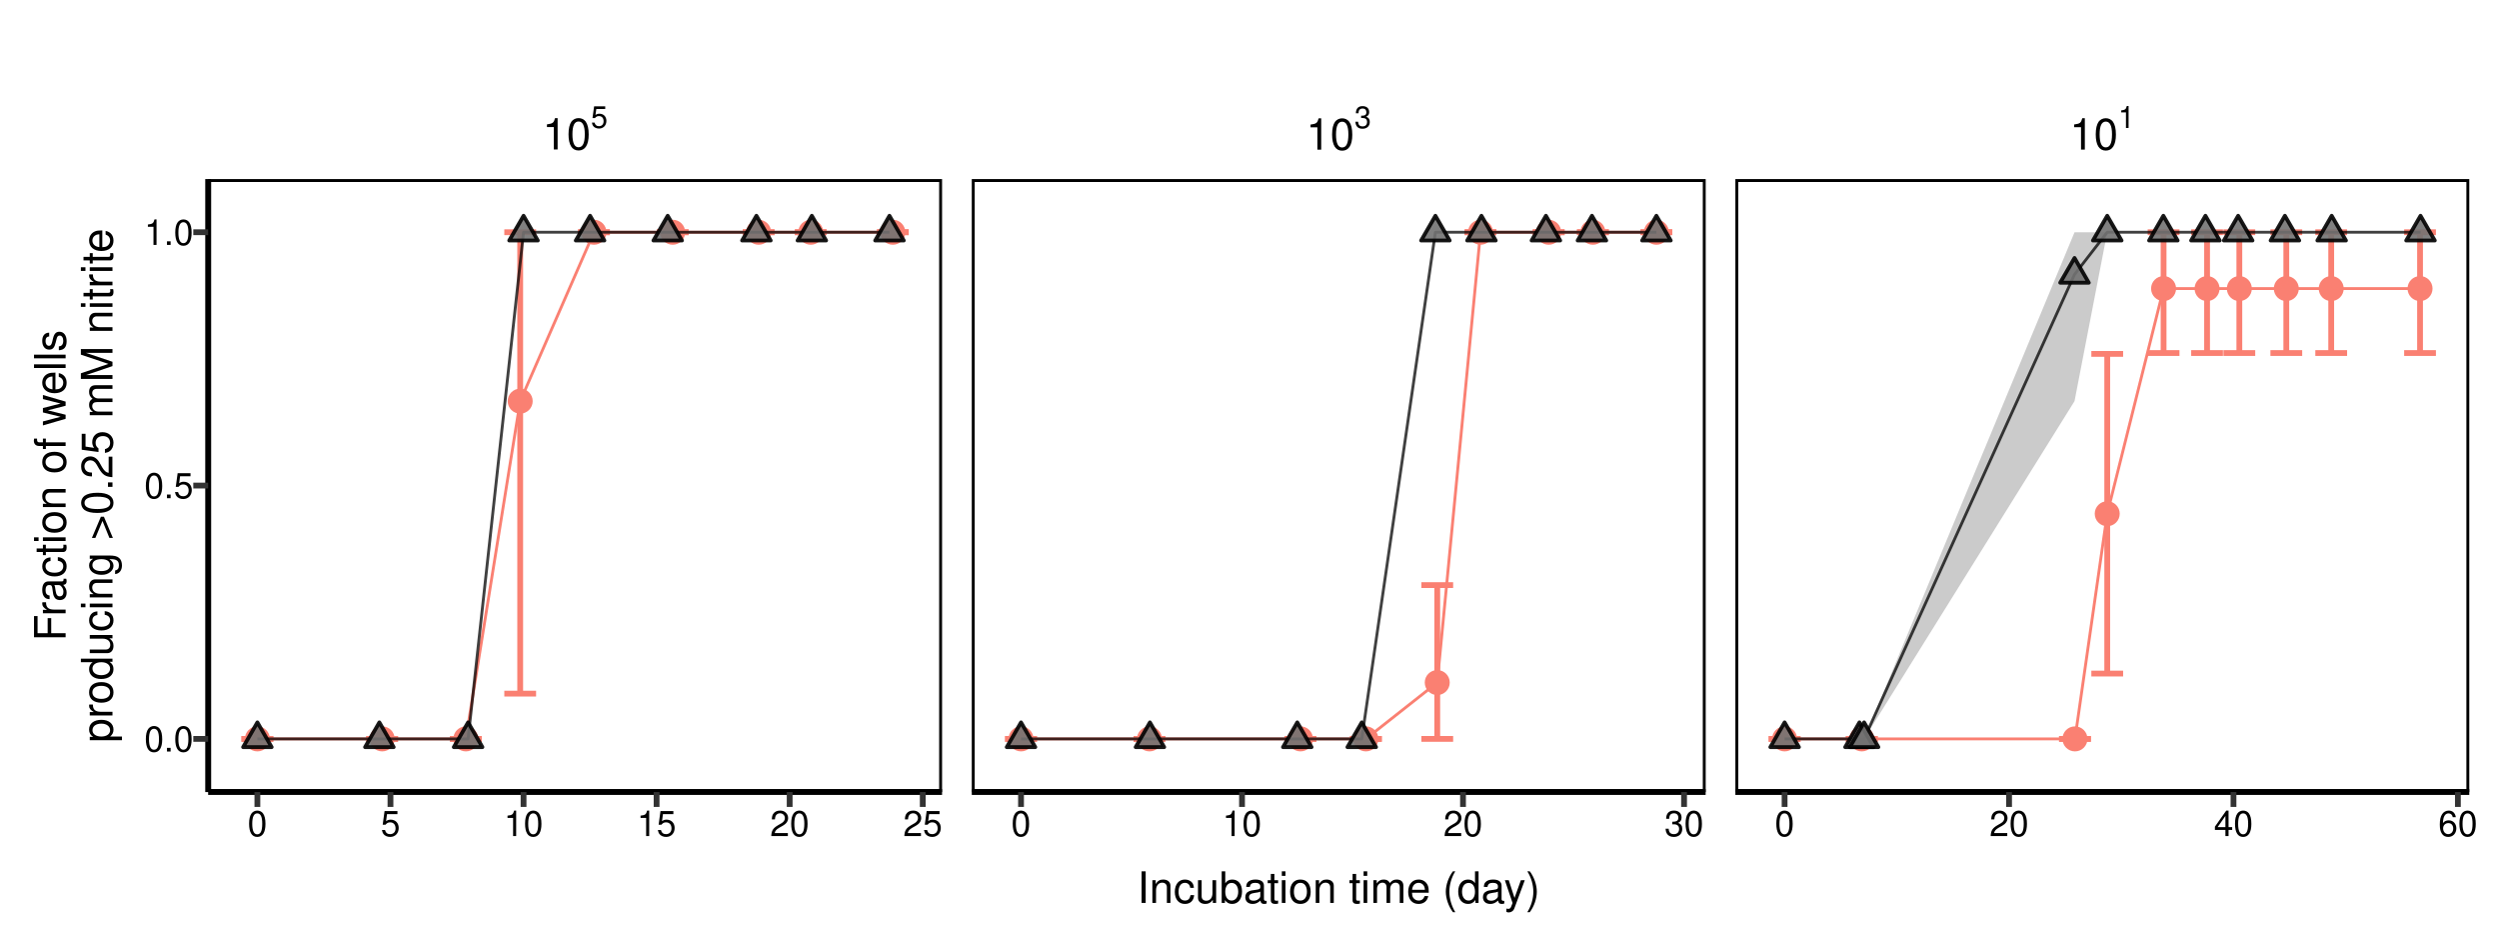
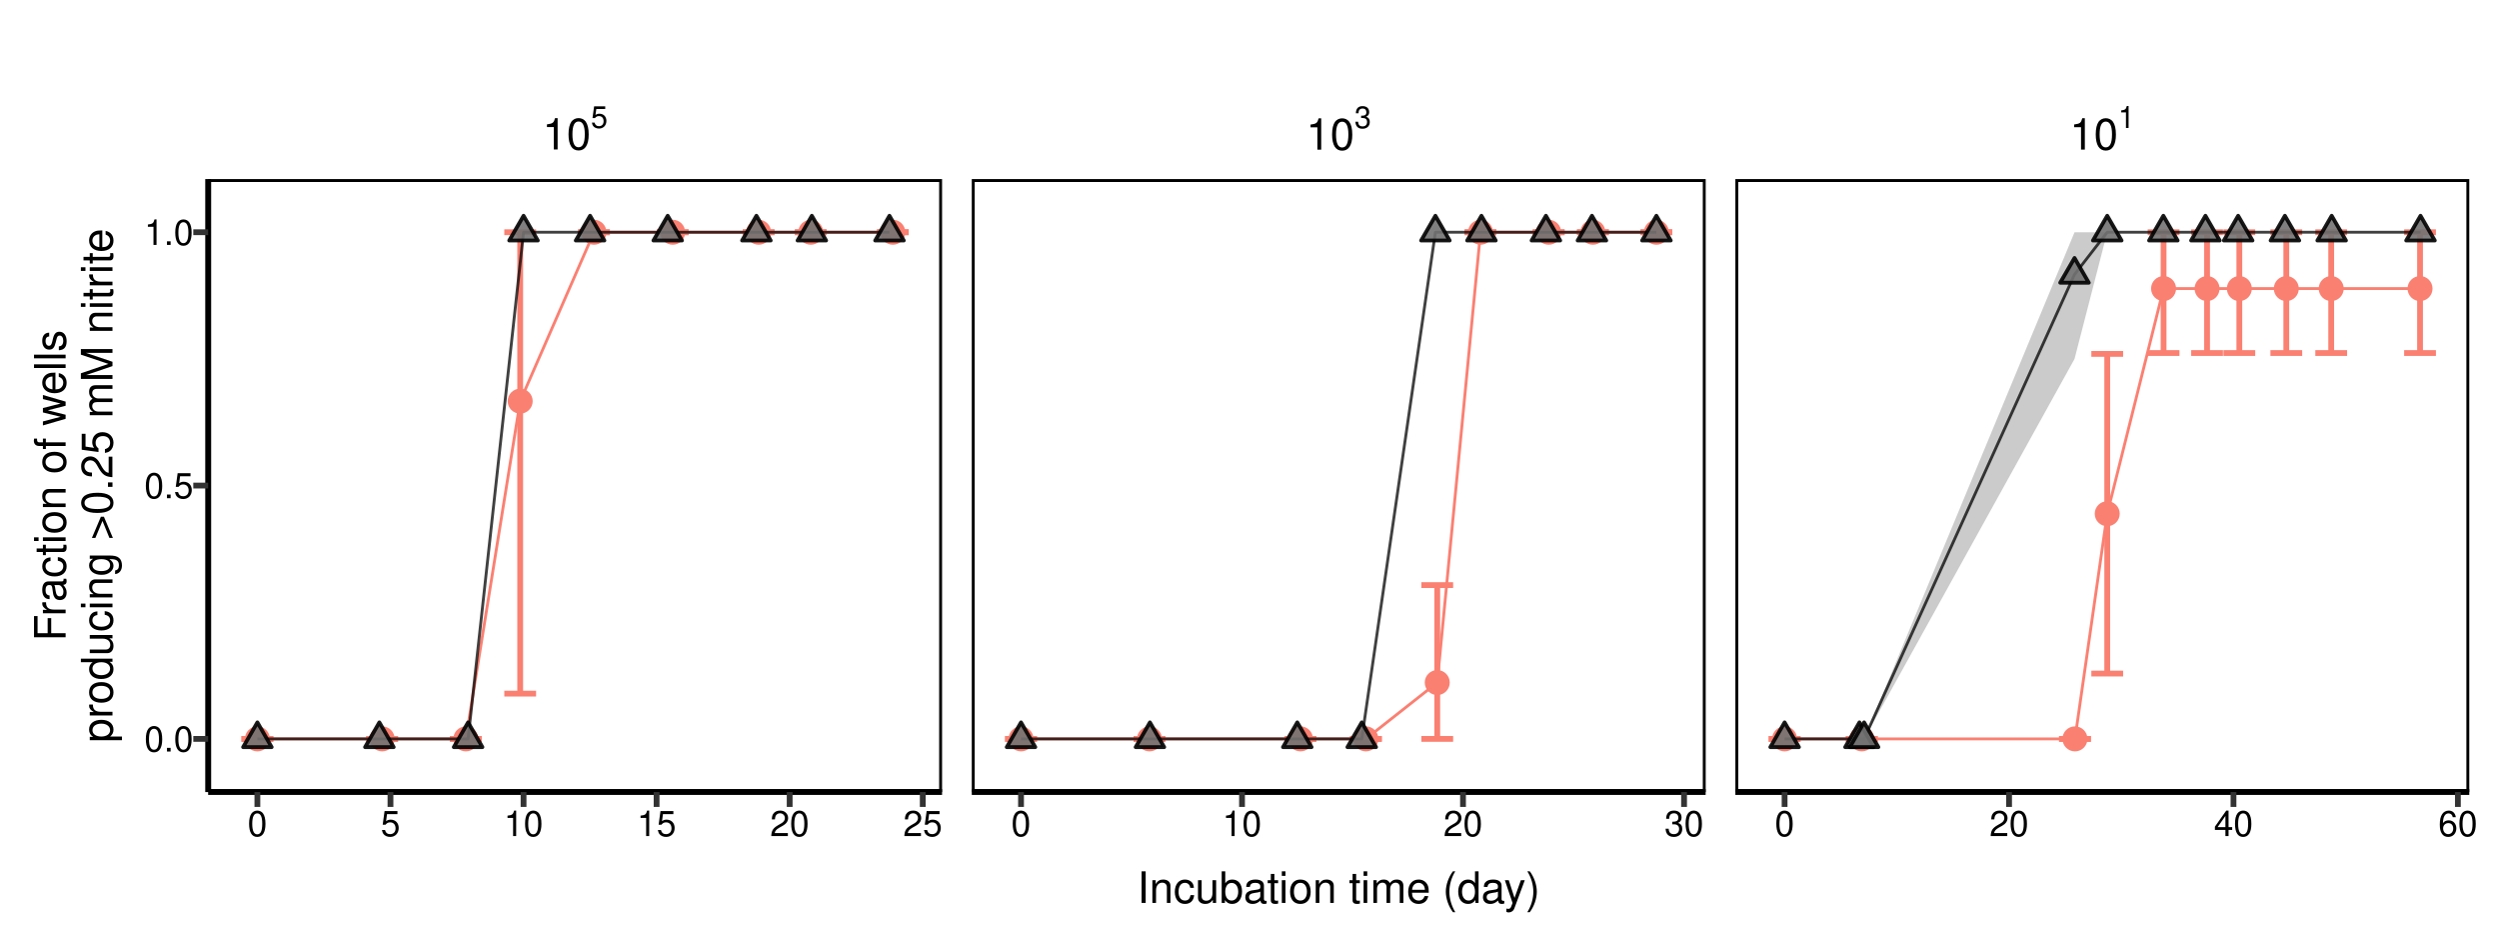
<svg xmlns="http://www.w3.org/2000/svg" width="460.80pt" height="172.80pt" viewBox="0 0 460.80 172.80">
  <g class="svglite">
    <defs>
      <style type="text/css">
    .svglite line, .svglite polyline, .svglite polygon, .svglite path, .svglite rect, .svglite circle {
      fill: none;
      stroke: #000000;
      stroke-linecap: round;
      stroke-linejoin: round;
      stroke-miterlimit: 10.00;
    }
    .svglite text {
      white-space: pre;
    }
    .svglite g.glyphgroup path {
      fill: inherit;
      stroke: none;
    }
  </style>
    </defs>
    <rect width="100%" height="100%" style="stroke: none; fill: none;" />
    <defs>
      <clipPath id="cpMC4wMHw0NjAuODB8MC4wMHwxNzIuODA=">
        <rect x="0.00" y="0.00" width="460.80" height="172.80" />
      </clipPath>
    </defs>
    <g clip-path="url(#cpMC4wMHw0NjAuODB8MC4wMHwxNzIuODA=)">
      <rect x="0" y="0.00" width="460.80" height="172.80" style="stroke-width: 1.07; stroke: none;" />
    </g>
    <defs>
      <clipPath id="cpMzguMzh8MTczLjcxfDMzLjAxfDE0NS45OQ==">
        <rect x="38.38" y="33.01" width="135.33" height="112.98" />
      </clipPath>
    </defs>
    <g clip-path="url(#cpMzguMzh8MTczLjcxfDMzLjAxfDE0NS45OQ==)">
      <rect x="38.38" y="33.01" width="135.33" height="112.98" style="stroke-width: 1.07;" />
      <polyline points="38.38,112.84 173.71,112.84 " style="stroke-width: 1.07; stroke: none; stroke-linecap: butt;" />
      <polyline points="38.38,66.16 173.71,66.16 " style="stroke-width: 1.07; stroke: none; stroke-linecap: butt;" />
      <polyline points="59.73,145.99 59.73,33.01 " style="stroke-width: 1.07; stroke: none; stroke-linecap: butt;" />
      <polyline points="84.27,145.99 84.27,33.01 " style="stroke-width: 1.07; stroke: none; stroke-linecap: butt;" />
      <polyline points="108.81,145.99 108.81,33.01 " style="stroke-width: 1.07; stroke: none; stroke-linecap: butt;" />
      <polyline points="133.34,145.99 133.34,33.01 " style="stroke-width: 1.07; stroke: none; stroke-linecap: butt;" />
      <polyline points="157.88,145.99 157.88,33.01 " style="stroke-width: 1.07; stroke: none; stroke-linecap: butt;" />
      <polyline points="38.38,136.19 173.71,136.19 " style="stroke-width: 1.07; stroke: none; stroke-linecap: butt;" />
      <polyline points="38.38,89.50 173.71,89.50 " style="stroke-width: 1.07; stroke: none; stroke-linecap: butt;" />
      <polyline points="38.38,42.81 173.71,42.81 " style="stroke-width: 1.07; stroke: none; stroke-linecap: butt;" />
      <polyline points="47.46,145.99 47.46,33.01 " style="stroke-width: 1.07; stroke: none; stroke-linecap: butt;" />
      <polyline points="72.00,145.99 72.00,33.01 " style="stroke-width: 1.07; stroke: none; stroke-linecap: butt;" />
      <polyline points="96.54,145.99 96.54,33.01 " style="stroke-width: 1.07; stroke: none; stroke-linecap: butt;" />
      <polyline points="121.07,145.99 121.07,33.01 " style="stroke-width: 1.07; stroke: none; stroke-linecap: butt;" />
      <polyline points="145.61,145.99 145.61,33.01 " style="stroke-width: 1.07; stroke: none; stroke-linecap: butt;" />
      <polyline points="170.15,145.99 170.15,33.01 " style="stroke-width: 1.07; stroke: none; stroke-linecap: butt;" />
      <polyline points="47.46,136.19 70.47,136.19 85.90,136.19 95.92,73.94 109.52,42.81 124.04,42.81 139.89,42.81 149.50,42.81 164.63,42.81 " style="stroke-width: 0.53; stroke: #FA8072; stroke-linecap: butt;" />
      <circle cx="47.46" cy="136.19" r="1.95" style="stroke-width: 0.71; stroke: #FA8072; fill: #FA8072;" />
      <circle cx="70.47" cy="136.19" r="1.95" style="stroke-width: 0.71; stroke: #FA8072; fill: #FA8072;" />
      <circle cx="85.90" cy="136.19" r="1.95" style="stroke-width: 0.71; stroke: #FA8072; fill: #FA8072;" />
      <circle cx="95.92" cy="73.94" r="1.95" style="stroke-width: 0.71; stroke: #FA8072; fill: #FA8072;" />
      <circle cx="109.52" cy="42.81" r="1.95" style="stroke-width: 0.71; stroke: #FA8072; fill: #FA8072;" />
      <circle cx="124.04" cy="42.81" r="1.95" style="stroke-width: 0.71; stroke: #FA8072; fill: #FA8072;" />
      <circle cx="139.89" cy="42.81" r="1.95" style="stroke-width: 0.71; stroke: #FA8072; fill: #FA8072;" />
      <circle cx="149.50" cy="42.81" r="1.95" style="stroke-width: 0.71; stroke: #FA8072; fill: #FA8072;" />
      <circle cx="164.63" cy="42.81" r="1.95" style="stroke-width: 0.71; stroke: #FA8072; fill: #FA8072;" />
      <polyline points="44.53,136.19 50.39,136.19 " style="stroke-width: 1.07; stroke: #FA8072; stroke-linecap: butt;" />
      <polyline points="47.46,136.19 47.46,136.19 " style="stroke-width: 1.07; stroke: #FA8072; stroke-linecap: butt;" />
      <polyline points="44.53,136.19 50.39,136.19 " style="stroke-width: 1.07; stroke: #FA8072; stroke-linecap: butt;" />
      <polyline points="67.54,136.19 73.39,136.19 " style="stroke-width: 1.07; stroke: #FA8072; stroke-linecap: butt;" />
      <polyline points="70.47,136.19 70.47,136.19 " style="stroke-width: 1.07; stroke: #FA8072; stroke-linecap: butt;" />
      <polyline points="67.54,136.19 73.39,136.19 " style="stroke-width: 1.07; stroke: #FA8072; stroke-linecap: butt;" />
      <polyline points="82.97,136.19 88.83,136.19 " style="stroke-width: 1.07; stroke: #FA8072; stroke-linecap: butt;" />
      <polyline points="85.90,136.19 85.90,136.19 " style="stroke-width: 1.07; stroke: #FA8072; stroke-linecap: butt;" />
      <polyline points="82.97,136.19 88.83,136.19 " style="stroke-width: 1.07; stroke: #FA8072; stroke-linecap: butt;" />
      <polyline points="92.99,42.81 98.85,42.81 " style="stroke-width: 1.07; stroke: #FA8072; stroke-linecap: butt;" />
      <polyline points="95.92,42.81 95.92,127.85 " style="stroke-width: 1.07; stroke: #FA8072; stroke-linecap: butt;" />
      <polyline points="92.99,127.85 98.85,127.85 " style="stroke-width: 1.07; stroke: #FA8072; stroke-linecap: butt;" />
      <polyline points="106.59,42.81 112.45,42.81 " style="stroke-width: 1.07; stroke: #FA8072; stroke-linecap: butt;" />
      <polyline points="109.52,42.81 109.52,42.81 " style="stroke-width: 1.07; stroke: #FA8072; stroke-linecap: butt;" />
      <polyline points="106.59,42.81 112.45,42.81 " style="stroke-width: 1.07; stroke: #FA8072; stroke-linecap: butt;" />
      <polyline points="121.11,42.81 126.97,42.81 " style="stroke-width: 1.07; stroke: #FA8072; stroke-linecap: butt;" />
      <polyline points="124.04,42.81 124.04,42.81 " style="stroke-width: 1.07; stroke: #FA8072; stroke-linecap: butt;" />
      <polyline points="121.11,42.81 126.97,42.81 " style="stroke-width: 1.07; stroke: #FA8072; stroke-linecap: butt;" />
      <polyline points="136.96,42.81 142.82,42.81 " style="stroke-width: 1.07; stroke: #FA8072; stroke-linecap: butt;" />
      <polyline points="139.89,42.81 139.89,42.81 " style="stroke-width: 1.07; stroke: #FA8072; stroke-linecap: butt;" />
      <polyline points="136.96,42.81 142.82,42.81 " style="stroke-width: 1.07; stroke: #FA8072; stroke-linecap: butt;" />
      <polyline points="146.57,42.81 152.43,42.81 " style="stroke-width: 1.07; stroke: #FA8072; stroke-linecap: butt;" />
      <polyline points="149.50,42.81 149.50,42.81 " style="stroke-width: 1.07; stroke: #FA8072; stroke-linecap: butt;" />
      <polyline points="146.57,42.81 152.43,42.81 " style="stroke-width: 1.07; stroke: #FA8072; stroke-linecap: butt;" />
      <polyline points="161.70,42.81 167.56,42.81 " style="stroke-width: 1.07; stroke: #FA8072; stroke-linecap: butt;" />
      <polyline points="164.63,42.81 164.63,42.81 " style="stroke-width: 1.07; stroke: #FA8072; stroke-linecap: butt;" />
      <polyline points="161.70,42.81 167.56,42.81 " style="stroke-width: 1.07; stroke: #FA8072; stroke-linecap: butt;" />
      <polygon points="47.46,136.19 69.95,136.19 86.31,136.19 96.54,42.81 108.81,42.81 123.12,42.81 139.48,42.81 149.70,42.81 164.01,42.81 164.01,42.81 149.70,42.81 139.48,42.81 123.12,42.81 108.81,42.81 96.54,42.81 86.31,136.19 69.95,136.19 47.46,136.19 " style="stroke-width: 0.00; stroke: none; stroke-linecap: butt; fill: #333333; fill-opacity: 0.25;" />
      <polyline points="47.46,136.19 69.95,136.19 86.31,136.19 96.54,42.81 108.81,42.81 123.12,42.81 139.48,42.81 149.70,42.81 164.01,42.81 " style="stroke-width: 1.07; stroke: none; stroke-linecap: butt;" />
      <polyline points="164.01,42.81 149.70,42.81 139.48,42.81 123.12,42.81 108.81,42.81 96.54,42.81 86.31,136.19 69.95,136.19 47.46,136.19 " style="stroke-width: 1.07; stroke: none; stroke-linecap: butt;" />
      <polyline points="47.46,136.19 69.95,136.19 86.31,136.19 96.54,42.81 108.81,42.81 123.12,42.81 139.48,42.81 149.70,42.81 164.01,42.81 " style="stroke-width: 0.53; stroke: #000000; stroke-opacity: 0.75; stroke-linecap: butt;" />
      <polygon points="47.46,133.15 50.09,137.71 44.83,137.71 " style="stroke-width: 0.71; stroke: #000000; stroke-opacity: 0.90; fill: #737373; fill-opacity: 0.90;" />
      <polygon points="69.95,133.15 72.59,137.71 67.32,137.71 " style="stroke-width: 0.71; stroke: #000000; stroke-opacity: 0.90; fill: #737373; fill-opacity: 0.90;" />
      <polygon points="86.31,133.15 88.95,137.71 83.68,137.71 " style="stroke-width: 0.71; stroke: #000000; stroke-opacity: 0.90; fill: #737373; fill-opacity: 0.90;" />
      <polygon points="96.54,39.77 99.17,44.33 93.90,44.33 " style="stroke-width: 0.71; stroke: #000000; stroke-opacity: 0.90; fill: #737373; fill-opacity: 0.90;" />
      <polygon points="108.81,39.77 111.44,44.33 106.17,44.33 " style="stroke-width: 0.71; stroke: #000000; stroke-opacity: 0.90; fill: #737373; fill-opacity: 0.90;" />
      <polygon points="123.12,39.77 125.75,44.33 120.49,44.33 " style="stroke-width: 0.71; stroke: #000000; stroke-opacity: 0.90; fill: #737373; fill-opacity: 0.90;" />
      <polygon points="139.48,39.77 142.11,44.33 136.84,44.33 " style="stroke-width: 0.71; stroke: #000000; stroke-opacity: 0.90; fill: #737373; fill-opacity: 0.90;" />
      <polygon points="149.70,39.77 152.33,44.33 147.07,44.33 " style="stroke-width: 0.71; stroke: #000000; stroke-opacity: 0.90; fill: #737373; fill-opacity: 0.90;" />
      <polygon points="164.01,39.77 166.65,44.33 161.38,44.33 " style="stroke-width: 0.71; stroke: #000000; stroke-opacity: 0.90; fill: #737373; fill-opacity: 0.90;" />
    </g>
    <g clip-path="url(#cpMC4wMHw0NjAuODB8MC4wMHwxNzIuODA=)">
</g>
    <defs>
      <clipPath id="cpMTc5LjE5fDMxNC41MXwzMy4wMXwxNDUuOTk=">
        <rect x="179.19" y="33.01" width="135.33" height="112.98" />
      </clipPath>
    </defs>
    <g clip-path="url(#cpMTc5LjE5fDMxNC41MXwzMy4wMXwxNDUuOTk=)">
      <rect x="179.19" y="33.01" width="135.33" height="112.98" style="stroke-width: 1.07;" />
      <polyline points="179.19,112.84 314.51,112.84 " style="stroke-width: 1.07; stroke: none; stroke-linecap: butt;" />
      <polyline points="179.19,66.16 314.51,66.16 " style="stroke-width: 1.07; stroke: none; stroke-linecap: butt;" />
      <polyline points="208.64,145.99 208.64,33.01 " style="stroke-width: 1.07; stroke: none; stroke-linecap: butt;" />
      <polyline points="249.40,145.99 249.40,33.01 " style="stroke-width: 1.07; stroke: none; stroke-linecap: butt;" />
      <polyline points="290.15,145.99 290.15,33.01 " style="stroke-width: 1.07; stroke: none; stroke-linecap: butt;" />
      <polyline points="179.19,136.19 314.51,136.19 " style="stroke-width: 1.07; stroke: none; stroke-linecap: butt;" />
      <polyline points="179.19,89.50 314.51,89.50 " style="stroke-width: 1.07; stroke: none; stroke-linecap: butt;" />
      <polyline points="179.19,42.81 314.51,42.81 " style="stroke-width: 1.07; stroke: none; stroke-linecap: butt;" />
      <polyline points="188.27,145.99 188.27,33.01 " style="stroke-width: 1.07; stroke: none; stroke-linecap: butt;" />
      <polyline points="229.02,145.99 229.02,33.01 " style="stroke-width: 1.07; stroke: none; stroke-linecap: butt;" />
      <polyline points="269.77,145.99 269.77,33.01 " style="stroke-width: 1.07; stroke: none; stroke-linecap: butt;" />
      <polyline points="310.53,145.99 310.53,33.01 " style="stroke-width: 1.07; stroke: none; stroke-linecap: butt;" />
      <polyline points="188.27,136.19 211.96,136.19 239.80,136.19 251.86,136.19 265.02,125.81 273.00,42.81 285.57,42.81 293.72,42.81 305.43,42.81 " style="stroke-width: 0.53; stroke: #FA8072; stroke-linecap: butt;" />
      <circle cx="188.27" cy="136.19" r="1.95" style="stroke-width: 0.71; stroke: #FA8072; fill: #FA8072;" />
      <circle cx="211.96" cy="136.19" r="1.95" style="stroke-width: 0.71; stroke: #FA8072; fill: #FA8072;" />
      <circle cx="239.80" cy="136.19" r="1.95" style="stroke-width: 0.71; stroke: #FA8072; fill: #FA8072;" />
      <circle cx="251.86" cy="136.19" r="1.95" style="stroke-width: 0.71; stroke: #FA8072; fill: #FA8072;" />
      <circle cx="265.02" cy="125.81" r="1.95" style="stroke-width: 0.71; stroke: #FA8072; fill: #FA8072;" />
      <circle cx="273.00" cy="42.81" r="1.95" style="stroke-width: 0.71; stroke: #FA8072; fill: #FA8072;" />
      <circle cx="285.57" cy="42.81" r="1.95" style="stroke-width: 0.71; stroke: #FA8072; fill: #FA8072;" />
      <circle cx="293.72" cy="42.81" r="1.95" style="stroke-width: 0.71; stroke: #FA8072; fill: #FA8072;" />
      <circle cx="305.43" cy="42.81" r="1.95" style="stroke-width: 0.71; stroke: #FA8072; fill: #FA8072;" />
      <polyline points="185.34,136.19 191.20,136.19 " style="stroke-width: 1.07; stroke: #FA8072; stroke-linecap: butt;" />
      <polyline points="188.27,136.19 188.27,136.19 " style="stroke-width: 1.07; stroke: #FA8072; stroke-linecap: butt;" />
      <polyline points="185.34,136.19 191.20,136.19 " style="stroke-width: 1.07; stroke: #FA8072; stroke-linecap: butt;" />
      <polyline points="209.03,136.19 214.88,136.19 " style="stroke-width: 1.07; stroke: #FA8072; stroke-linecap: butt;" />
      <polyline points="211.96,136.19 211.96,136.19 " style="stroke-width: 1.07; stroke: #FA8072; stroke-linecap: butt;" />
      <polyline points="209.03,136.19 214.88,136.19 " style="stroke-width: 1.07; stroke: #FA8072; stroke-linecap: butt;" />
      <polyline points="236.87,136.19 242.73,136.19 " style="stroke-width: 1.07; stroke: #FA8072; stroke-linecap: butt;" />
      <polyline points="239.80,136.19 239.80,136.19 " style="stroke-width: 1.07; stroke: #FA8072; stroke-linecap: butt;" />
      <polyline points="236.87,136.19 242.73,136.19 " style="stroke-width: 1.07; stroke: #FA8072; stroke-linecap: butt;" />
      <polyline points="248.93,136.19 254.79,136.19 " style="stroke-width: 1.07; stroke: #FA8072; stroke-linecap: butt;" />
      <polyline points="251.86,136.19 251.86,136.19 " style="stroke-width: 1.07; stroke: #FA8072; stroke-linecap: butt;" />
      <polyline points="248.93,136.19 254.79,136.19 " style="stroke-width: 1.07; stroke: #FA8072; stroke-linecap: butt;" />
      <polyline points="262.09,107.84 267.95,107.84 " style="stroke-width: 1.07; stroke: #FA8072; stroke-linecap: butt;" />
      <polyline points="265.02,107.84 265.02,136.19 " style="stroke-width: 1.07; stroke: #FA8072; stroke-linecap: butt;" />
      <polyline points="262.09,136.19 267.95,136.19 " style="stroke-width: 1.07; stroke: #FA8072; stroke-linecap: butt;" />
      <polyline points="270.07,42.81 275.93,42.81 " style="stroke-width: 1.07; stroke: #FA8072; stroke-linecap: butt;" />
      <polyline points="273.00,42.81 273.00,42.81 " style="stroke-width: 1.07; stroke: #FA8072; stroke-linecap: butt;" />
      <polyline points="270.07,42.81 275.93,42.81 " style="stroke-width: 1.07; stroke: #FA8072; stroke-linecap: butt;" />
      <polyline points="282.64,42.81 288.50,42.81 " style="stroke-width: 1.07; stroke: #FA8072; stroke-linecap: butt;" />
      <polyline points="285.57,42.81 285.57,42.81 " style="stroke-width: 1.07; stroke: #FA8072; stroke-linecap: butt;" />
      <polyline points="282.64,42.81 288.50,42.81 " style="stroke-width: 1.07; stroke: #FA8072; stroke-linecap: butt;" />
      <polyline points="290.79,42.81 296.65,42.81 " style="stroke-width: 1.07; stroke: #FA8072; stroke-linecap: butt;" />
      <polyline points="293.72,42.81 293.72,42.81 " style="stroke-width: 1.07; stroke: #FA8072; stroke-linecap: butt;" />
      <polyline points="290.79,42.81 296.65,42.81 " style="stroke-width: 1.07; stroke: #FA8072; stroke-linecap: butt;" />
      <polyline points="302.50,42.81 308.36,42.81 " style="stroke-width: 1.07; stroke: #FA8072; stroke-linecap: butt;" />
      <polyline points="305.43,42.81 305.43,42.81 " style="stroke-width: 1.07; stroke: #FA8072; stroke-linecap: butt;" />
      <polyline points="302.50,42.81 308.36,42.81 " style="stroke-width: 1.07; stroke: #FA8072; stroke-linecap: butt;" />
      <polygon points="188.27,136.19 212.04,136.19 239.21,136.19 251.10,136.19 264.68,42.81 273.17,42.81 285.06,42.81 293.55,42.81 305.43,42.81 305.43,42.81 293.55,42.81 285.06,42.81 273.17,42.81 264.68,42.81 251.10,136.19 239.21,136.19 212.04,136.19 188.27,136.19 " style="stroke-width: 0.00; stroke: none; stroke-linecap: butt; fill: #333333; fill-opacity: 0.25;" />
      <polyline points="188.27,136.19 212.04,136.19 239.21,136.19 251.10,136.19 264.68,42.81 273.17,42.81 285.06,42.81 293.55,42.81 305.43,42.81 " style="stroke-width: 1.07; stroke: none; stroke-linecap: butt;" />
      <polyline points="305.43,42.81 293.55,42.81 285.06,42.81 273.17,42.81 264.68,42.81 251.10,136.19 239.21,136.19 212.04,136.19 188.27,136.19 " style="stroke-width: 1.07; stroke: none; stroke-linecap: butt;" />
      <polyline points="188.27,136.19 212.04,136.19 239.21,136.19 251.10,136.19 264.68,42.81 273.17,42.81 285.06,42.81 293.55,42.81 305.43,42.81 " style="stroke-width: 0.53; stroke: #000000; stroke-opacity: 0.75; stroke-linecap: butt;" />
      <polygon points="188.27,133.15 190.90,137.71 185.64,137.71 " style="stroke-width: 0.71; stroke: #000000; stroke-opacity: 0.90; fill: #737373; fill-opacity: 0.90;" />
      <polygon points="212.04,133.15 214.67,137.71 209.41,137.71 " style="stroke-width: 0.71; stroke: #000000; stroke-opacity: 0.90; fill: #737373; fill-opacity: 0.90;" />
      <polygon points="239.21,133.15 241.84,137.71 236.58,137.71 " style="stroke-width: 0.71; stroke: #000000; stroke-opacity: 0.90; fill: #737373; fill-opacity: 0.90;" />
      <polygon points="251.10,133.15 253.73,137.71 248.46,137.71 " style="stroke-width: 0.71; stroke: #000000; stroke-opacity: 0.90; fill: #737373; fill-opacity: 0.90;" />
      <polygon points="264.68,39.77 267.31,44.33 262.05,44.33 " style="stroke-width: 0.71; stroke: #000000; stroke-opacity: 0.90; fill: #737373; fill-opacity: 0.90;" />
      <polygon points="273.17,39.77 275.80,44.33 270.54,44.33 " style="stroke-width: 0.71; stroke: #000000; stroke-opacity: 0.90; fill: #737373; fill-opacity: 0.90;" />
      <polygon points="285.06,39.77 287.69,44.33 282.42,44.33 " style="stroke-width: 0.71; stroke: #000000; stroke-opacity: 0.90; fill: #737373; fill-opacity: 0.90;" />
      <polygon points="293.55,39.77 296.18,44.33 290.91,44.33 " style="stroke-width: 0.71; stroke: #000000; stroke-opacity: 0.90; fill: #737373; fill-opacity: 0.90;" />
      <polygon points="305.43,39.77 308.07,44.33 302.80,44.33 " style="stroke-width: 0.71; stroke: #000000; stroke-opacity: 0.90; fill: #737373; fill-opacity: 0.90;" />
    </g>
    <g clip-path="url(#cpMC4wMHw0NjAuODB8MC4wMHwxNzIuODA=)">
</g>
    <defs>
      <clipPath id="cpMzE5Ljk5fDQ1NS4zMnwzMy4wMXwxNDUuOTk=">
        <rect x="319.99" y="33.01" width="135.33" height="112.98" />
      </clipPath>
    </defs>
    <g clip-path="url(#cpMzE5Ljk5fDQ1NS4zMnwzMy4wMXwxNDUuOTk=)">
      <rect x="319.99" y="33.01" width="135.33" height="112.98" style="stroke-width: 1.07;" />
      <polyline points="319.99,112.84 455.32,112.84 " style="stroke-width: 1.07; stroke: none; stroke-linecap: butt;" />
      <polyline points="319.99,66.16 455.32,66.16 " style="stroke-width: 1.07; stroke: none; stroke-linecap: butt;" />
      <polyline points="349.77,145.99 349.77,33.01 " style="stroke-width: 1.07; stroke: none; stroke-linecap: butt;" />
      <polyline points="391.15,145.99 391.15,33.01 " style="stroke-width: 1.07; stroke: none; stroke-linecap: butt;" />
      <polyline points="432.53,145.99 432.53,33.01 " style="stroke-width: 1.07; stroke: none; stroke-linecap: butt;" />
      <polyline points="319.99,136.19 455.32,136.19 " style="stroke-width: 1.07; stroke: none; stroke-linecap: butt;" />
      <polyline points="319.99,89.50 455.32,89.50 " style="stroke-width: 1.07; stroke: none; stroke-linecap: butt;" />
      <polyline points="319.99,42.81 455.32,42.81 " style="stroke-width: 1.07; stroke: none; stroke-linecap: butt;" />
      <polyline points="329.07,145.99 329.07,33.01 " style="stroke-width: 1.07; stroke: none; stroke-linecap: butt;" />
      <polyline points="370.46,145.99 370.46,33.01 " style="stroke-width: 1.07; stroke: none; stroke-linecap: butt;" />
      <polyline points="411.84,145.99 411.84,33.01 " style="stroke-width: 1.07; stroke: none; stroke-linecap: butt;" />
      <polyline points="453.22,145.99 453.22,33.01 " style="stroke-width: 1.07; stroke: none; stroke-linecap: butt;" />
      <polyline points="329.07,136.19 343.30,136.19 382.61,136.19 388.56,94.69 398.95,53.19 406.97,53.19 412.92,53.19 421.58,53.19 429.86,53.19 446.24,53.19 " style="stroke-width: 0.53; stroke: #FA8072; stroke-linecap: butt;" />
      <circle cx="329.07" cy="136.19" r="1.95" style="stroke-width: 0.71; stroke: #FA8072; fill: #FA8072;" />
      <circle cx="343.30" cy="136.19" r="1.95" style="stroke-width: 0.71; stroke: #FA8072; fill: #FA8072;" />
      <circle cx="382.61" cy="136.19" r="1.95" style="stroke-width: 0.71; stroke: #FA8072; fill: #FA8072;" />
      <circle cx="388.56" cy="94.69" r="1.95" style="stroke-width: 0.71; stroke: #FA8072; fill: #FA8072;" />
      <circle cx="398.95" cy="53.19" r="1.95" style="stroke-width: 0.71; stroke: #FA8072; fill: #FA8072;" />
      <circle cx="406.97" cy="53.19" r="1.95" style="stroke-width: 0.71; stroke: #FA8072; fill: #FA8072;" />
      <circle cx="412.92" cy="53.19" r="1.95" style="stroke-width: 0.71; stroke: #FA8072; fill: #FA8072;" />
      <circle cx="421.58" cy="53.19" r="1.95" style="stroke-width: 0.71; stroke: #FA8072; fill: #FA8072;" />
      <circle cx="429.86" cy="53.19" r="1.95" style="stroke-width: 0.71; stroke: #FA8072; fill: #FA8072;" />
      <circle cx="446.24" cy="53.19" r="1.95" style="stroke-width: 0.71; stroke: #FA8072; fill: #FA8072;" />
      <polyline points="326.14,136.19 332.00,136.19 " style="stroke-width: 1.07; stroke: #FA8072; stroke-linecap: butt;" />
      <polyline points="329.07,136.19 329.07,136.19 " style="stroke-width: 1.07; stroke: #FA8072; stroke-linecap: butt;" />
      <polyline points="326.14,136.19 332.00,136.19 " style="stroke-width: 1.07; stroke: #FA8072; stroke-linecap: butt;" />
      <polyline points="340.37,136.19 346.23,136.19 " style="stroke-width: 1.07; stroke: #FA8072; stroke-linecap: butt;" />
      <polyline points="343.30,136.19 343.30,136.19 " style="stroke-width: 1.07; stroke: #FA8072; stroke-linecap: butt;" />
      <polyline points="340.37,136.19 346.23,136.19 " style="stroke-width: 1.07; stroke: #FA8072; stroke-linecap: butt;" />
      <polyline points="379.68,136.19 385.54,136.19 " style="stroke-width: 1.07; stroke: #FA8072; stroke-linecap: butt;" />
      <polyline points="382.61,136.19 382.61,136.19 " style="stroke-width: 1.07; stroke: #FA8072; stroke-linecap: butt;" />
      <polyline points="379.68,136.19 385.54,136.19 " style="stroke-width: 1.07; stroke: #FA8072; stroke-linecap: butt;" />
      <polyline points="385.63,65.23 391.49,65.23 " style="stroke-width: 1.07; stroke: #FA8072; stroke-linecap: butt;" />
      <polyline points="388.56,65.23 388.56,124.15 " style="stroke-width: 1.07; stroke: #FA8072; stroke-linecap: butt;" />
      <polyline points="385.63,124.15 391.49,124.15 " style="stroke-width: 1.07; stroke: #FA8072; stroke-linecap: butt;" />
      <polyline points="396.02,42.81 401.88,42.81 " style="stroke-width: 1.07; stroke: #FA8072; stroke-linecap: butt;" />
      <polyline points="398.95,42.81 398.95,65.07 " style="stroke-width: 1.07; stroke: #FA8072; stroke-linecap: butt;" />
      <polyline points="396.02,65.07 401.88,65.07 " style="stroke-width: 1.07; stroke: #FA8072; stroke-linecap: butt;" />
      <polyline points="404.04,42.81 409.90,42.81 " style="stroke-width: 1.07; stroke: #FA8072; stroke-linecap: butt;" />
      <polyline points="406.97,42.81 406.97,65.07 " style="stroke-width: 1.07; stroke: #FA8072; stroke-linecap: butt;" />
      <polyline points="404.04,65.07 409.90,65.07 " style="stroke-width: 1.07; stroke: #FA8072; stroke-linecap: butt;" />
      <polyline points="409.99,42.81 415.85,42.81 " style="stroke-width: 1.07; stroke: #FA8072; stroke-linecap: butt;" />
      <polyline points="412.92,42.81 412.92,65.07 " style="stroke-width: 1.07; stroke: #FA8072; stroke-linecap: butt;" />
      <polyline points="409.99,65.07 415.85,65.07 " style="stroke-width: 1.07; stroke: #FA8072; stroke-linecap: butt;" />
      <polyline points="418.65,42.81 424.51,42.81 " style="stroke-width: 1.07; stroke: #FA8072; stroke-linecap: butt;" />
      <polyline points="421.58,42.81 421.58,65.07 " style="stroke-width: 1.07; stroke: #FA8072; stroke-linecap: butt;" />
      <polyline points="418.65,65.07 424.51,65.07 " style="stroke-width: 1.07; stroke: #FA8072; stroke-linecap: butt;" />
      <polyline points="426.93,42.81 432.79,42.81 " style="stroke-width: 1.07; stroke: #FA8072; stroke-linecap: butt;" />
      <polyline points="429.86,42.81 429.86,65.07 " style="stroke-width: 1.07; stroke: #FA8072; stroke-linecap: butt;" />
      <polyline points="426.93,65.07 432.79,65.07 " style="stroke-width: 1.07; stroke: #FA8072; stroke-linecap: butt;" />
      <polyline points="443.31,42.81 449.17,42.81 " style="stroke-width: 1.07; stroke: #FA8072; stroke-linecap: butt;" />
      <polyline points="446.24,42.81 446.24,65.07 " style="stroke-width: 1.07; stroke: #FA8072; stroke-linecap: butt;" />
      <polyline points="443.31,65.07 449.17,65.07 " style="stroke-width: 1.07; stroke: #FA8072; stroke-linecap: butt;" />
-       <polygon points="329.07,136.19 342.87,136.19 343.73,136.19 382.53,42.81 388.56,42.81 398.91,42.81 406.67,42.81 412.70,42.81 421.32,42.81 429.95,42.81 446.33,42.81 446.33,42.81 429.95,42.81 421.32,42.81 412.70,42.81 406.67,42.81 398.91,42.81 388.56,42.81 382.53,73.94 343.73,136.19 342.87,136.19 329.07,136.19 " style="stroke-width: 0.00; stroke: none; stroke-linecap: butt; fill: #333333; fill-opacity: 0.25;" />
+       <polygon points="329.07,136.19 342.87,136.19 343.73,136.19 382.53,42.81 388.56,42.81 398.91,42.81 406.67,42.81 412.70,42.81 421.32,42.81 429.95,42.81 446.33,42.81 446.33,42.81 429.95,42.81 421.32,42.81 412.70,42.81 406.67,42.81 398.91,42.81 388.56,42.81 382.53,66.16 343.73,136.19 342.87,136.19 329.07,136.19 " style="stroke-width: 0.00; stroke: none; stroke-linecap: butt; fill: #333333; fill-opacity: 0.25;" />
      <polyline points="329.07,136.19 342.87,136.19 343.73,136.19 382.53,42.81 388.56,42.81 398.91,42.81 406.67,42.81 412.70,42.81 421.32,42.81 429.95,42.81 446.33,42.81 " style="stroke-width: 1.07; stroke: none; stroke-linecap: butt;" />
-       <polyline points="446.33,42.81 429.95,42.81 421.32,42.81 412.70,42.81 406.67,42.81 398.91,42.81 388.56,42.81 382.53,73.94 343.73,136.19 342.87,136.19 329.07,136.19 " style="stroke-width: 1.07; stroke: none; stroke-linecap: butt;" />
+       <polyline points="446.33,42.81 429.95,42.81 421.32,42.81 412.70,42.81 406.67,42.81 398.91,42.81 388.56,42.81 382.53,66.16 343.73,136.19 342.87,136.19 329.07,136.19 " style="stroke-width: 1.07; stroke: none; stroke-linecap: butt;" />
      <polyline points="329.07,136.19 342.87,136.19 343.73,136.19 382.53,50.59 388.56,42.81 398.91,42.81 406.67,42.81 412.70,42.81 421.32,42.81 429.95,42.81 446.33,42.81 " style="stroke-width: 0.53; stroke: #000000; stroke-opacity: 0.75; stroke-linecap: butt;" />
      <polygon points="329.07,133.15 331.71,137.71 326.44,137.71 " style="stroke-width: 0.71; stroke: #000000; stroke-opacity: 0.90; fill: #737373; fill-opacity: 0.90;" />
      <polygon points="342.87,133.15 345.50,137.71 340.24,137.71 " style="stroke-width: 0.71; stroke: #000000; stroke-opacity: 0.90; fill: #737373; fill-opacity: 0.90;" />
      <polygon points="343.73,133.15 346.36,137.71 341.10,137.71 " style="stroke-width: 0.71; stroke: #000000; stroke-opacity: 0.90; fill: #737373; fill-opacity: 0.90;" />
      <polygon points="382.53,47.55 385.16,52.11 379.89,52.11 " style="stroke-width: 0.71; stroke: #000000; stroke-opacity: 0.90; fill: #737373; fill-opacity: 0.90;" />
      <polygon points="388.56,39.77 391.20,44.33 385.93,44.33 " style="stroke-width: 0.71; stroke: #000000; stroke-opacity: 0.90; fill: #737373; fill-opacity: 0.90;" />
      <polygon points="398.91,39.77 401.54,44.33 396.28,44.33 " style="stroke-width: 0.71; stroke: #000000; stroke-opacity: 0.90; fill: #737373; fill-opacity: 0.90;" />
      <polygon points="406.67,39.77 409.30,44.33 404.03,44.33 " style="stroke-width: 0.71; stroke: #000000; stroke-opacity: 0.90; fill: #737373; fill-opacity: 0.90;" />
      <polygon points="412.70,39.77 415.34,44.33 410.07,44.33 " style="stroke-width: 0.71; stroke: #000000; stroke-opacity: 0.90; fill: #737373; fill-opacity: 0.90;" />
      <polygon points="421.32,39.77 423.96,44.33 418.69,44.33 " style="stroke-width: 0.71; stroke: #000000; stroke-opacity: 0.90; fill: #737373; fill-opacity: 0.90;" />
      <polygon points="429.95,39.77 432.58,44.33 427.31,44.33 " style="stroke-width: 0.71; stroke: #000000; stroke-opacity: 0.90; fill: #737373; fill-opacity: 0.90;" />
      <polygon points="446.33,39.77 448.96,44.33 443.69,44.33 " style="stroke-width: 0.71; stroke: #000000; stroke-opacity: 0.90; fill: #737373; fill-opacity: 0.90;" />
    </g>
    <g clip-path="url(#cpMC4wMHw0NjAuODB8MC4wMHwxNzIuODA=)">
</g>
    <defs>
      <clipPath id="cpMzguMzh8MTczLjcxfDE0LjQxfDMzLjAx">
        <rect x="38.38" y="14.41" width="135.33" height="18.59" />
      </clipPath>
    </defs>
    <g clip-path="url(#cpMzguMzh8MTczLjcxfDE0LjQxfDMzLjAx)">
      <text x="100.04" y="27.55" style="font-size: 8.00px; font-family: &quot;Helvetica&quot;;" textLength="8.91px" lengthAdjust="spacingAndGlyphs">10</text>
      <text x="108.94" y="23.57" style="font-size: 5.60px; font-family: &quot;Helvetica&quot;;" textLength="3.11px" lengthAdjust="spacingAndGlyphs">5</text>
    </g>
    <g clip-path="url(#cpMC4wMHw0NjAuODB8MC4wMHwxNzIuODA=)">
</g>
    <defs>
      <clipPath id="cpMTc5LjE5fDMxNC41MXwxNC40MXwzMy4wMQ==">
        <rect x="179.19" y="14.41" width="135.33" height="18.59" />
      </clipPath>
    </defs>
    <g clip-path="url(#cpMTc5LjE5fDMxNC41MXwxNC40MXwzMy4wMQ==)">
      <text x="240.84" y="27.59" style="font-size: 8.00px; font-family: &quot;Helvetica&quot;;" textLength="8.91px" lengthAdjust="spacingAndGlyphs">10</text>
      <text x="249.75" y="23.61" style="font-size: 5.60px; font-family: &quot;Helvetica&quot;;" textLength="3.11px" lengthAdjust="spacingAndGlyphs">3</text>
    </g>
    <g clip-path="url(#cpMC4wMHw0NjAuODB8MC4wMHwxNzIuODA=)">
</g>
    <defs>
      <clipPath id="cpMzE5Ljk5fDQ1NS4zMnwxNC40MXwzMy4wMQ==">
        <rect x="319.99" y="14.41" width="135.33" height="18.59" />
      </clipPath>
    </defs>
    <g clip-path="url(#cpMzE5Ljk5fDQ1NS4zMnwxNC40MXwzMy4wMQ==)">
      <text x="381.65" y="27.57" style="font-size: 8.00px; font-family: &quot;Helvetica&quot;;" textLength="8.91px" lengthAdjust="spacingAndGlyphs">10</text>
      <text x="390.56" y="23.59" style="font-size: 5.60px; font-family: &quot;Helvetica&quot;;" textLength="3.11px" lengthAdjust="spacingAndGlyphs">1</text>
    </g>
    <g clip-path="url(#cpMC4wMHw0NjAuODB8MC4wMHwxNzIuODA=)">
      <polyline points="38.38,145.99 173.71,145.99 " style="stroke-width: 1.07; stroke-linecap: butt;" />
      <polyline points="47.46,148.73 47.46,145.99 " style="stroke-width: 1.07; stroke: #333333; stroke-linecap: butt;" />
      <polyline points="72.00,148.73 72.00,145.99 " style="stroke-width: 1.07; stroke: #333333; stroke-linecap: butt;" />
      <polyline points="96.54,148.73 96.54,145.99 " style="stroke-width: 1.07; stroke: #333333; stroke-linecap: butt;" />
      <polyline points="121.07,148.73 121.07,145.99 " style="stroke-width: 1.07; stroke: #333333; stroke-linecap: butt;" />
      <polyline points="145.61,148.73 145.61,145.99 " style="stroke-width: 1.07; stroke: #333333; stroke-linecap: butt;" />
      <polyline points="170.15,148.73 170.15,145.99 " style="stroke-width: 1.07; stroke: #333333; stroke-linecap: butt;" />
      <text x="47.46" y="154.11" text-anchor="middle" style="font-size: 6.50px; font-family: &quot;Helvetica&quot;;" textLength="3.61px" lengthAdjust="spacingAndGlyphs">0</text>
      <text x="72.00" y="154.11" text-anchor="middle" style="font-size: 6.50px; font-family: &quot;Helvetica&quot;;" textLength="3.61px" lengthAdjust="spacingAndGlyphs">5</text>
      <text x="96.54" y="154.11" text-anchor="middle" style="font-size: 6.50px; font-family: &quot;Helvetica&quot;;" textLength="7.22px" lengthAdjust="spacingAndGlyphs">10</text>
      <text x="121.07" y="154.11" text-anchor="middle" style="font-size: 6.50px; font-family: &quot;Helvetica&quot;;" textLength="7.22px" lengthAdjust="spacingAndGlyphs">15</text>
      <text x="145.61" y="154.11" text-anchor="middle" style="font-size: 6.50px; font-family: &quot;Helvetica&quot;;" textLength="7.22px" lengthAdjust="spacingAndGlyphs">20</text>
      <text x="170.15" y="154.11" text-anchor="middle" style="font-size: 6.50px; font-family: &quot;Helvetica&quot;;" textLength="7.22px" lengthAdjust="spacingAndGlyphs">25</text>
      <polyline points="179.19,145.99 314.51,145.99 " style="stroke-width: 1.07; stroke-linecap: butt;" />
      <polyline points="188.27,148.73 188.27,145.99 " style="stroke-width: 1.07; stroke: #333333; stroke-linecap: butt;" />
      <polyline points="229.02,148.73 229.02,145.99 " style="stroke-width: 1.07; stroke: #333333; stroke-linecap: butt;" />
      <polyline points="269.77,148.73 269.77,145.99 " style="stroke-width: 1.07; stroke: #333333; stroke-linecap: butt;" />
      <polyline points="310.53,148.73 310.53,145.99 " style="stroke-width: 1.07; stroke: #333333; stroke-linecap: butt;" />
      <text x="188.27" y="154.11" text-anchor="middle" style="font-size: 6.50px; font-family: &quot;Helvetica&quot;;" textLength="3.61px" lengthAdjust="spacingAndGlyphs">0</text>
      <text x="229.02" y="154.11" text-anchor="middle" style="font-size: 6.50px; font-family: &quot;Helvetica&quot;;" textLength="7.22px" lengthAdjust="spacingAndGlyphs">10</text>
      <text x="269.77" y="154.11" text-anchor="middle" style="font-size: 6.50px; font-family: &quot;Helvetica&quot;;" textLength="7.22px" lengthAdjust="spacingAndGlyphs">20</text>
      <text x="310.53" y="154.11" text-anchor="middle" style="font-size: 6.50px; font-family: &quot;Helvetica&quot;;" textLength="7.22px" lengthAdjust="spacingAndGlyphs">30</text>
      <polyline points="319.99,145.99 455.32,145.99 " style="stroke-width: 1.07; stroke-linecap: butt;" />
      <polyline points="329.07,148.73 329.07,145.99 " style="stroke-width: 1.07; stroke: #333333; stroke-linecap: butt;" />
      <polyline points="370.46,148.73 370.46,145.99 " style="stroke-width: 1.07; stroke: #333333; stroke-linecap: butt;" />
      <polyline points="411.84,148.73 411.84,145.99 " style="stroke-width: 1.07; stroke: #333333; stroke-linecap: butt;" />
      <polyline points="453.22,148.73 453.22,145.99 " style="stroke-width: 1.07; stroke: #333333; stroke-linecap: butt;" />
      <text x="329.07" y="154.11" text-anchor="middle" style="font-size: 6.50px; font-family: &quot;Helvetica&quot;;" textLength="3.61px" lengthAdjust="spacingAndGlyphs">0</text>
      <text x="370.46" y="154.11" text-anchor="middle" style="font-size: 6.50px; font-family: &quot;Helvetica&quot;;" textLength="7.22px" lengthAdjust="spacingAndGlyphs">20</text>
      <text x="411.84" y="154.11" text-anchor="middle" style="font-size: 6.50px; font-family: &quot;Helvetica&quot;;" textLength="7.22px" lengthAdjust="spacingAndGlyphs">40</text>
      <text x="453.22" y="154.11" text-anchor="middle" style="font-size: 6.50px; font-family: &quot;Helvetica&quot;;" textLength="7.22px" lengthAdjust="spacingAndGlyphs">60</text>
      <polyline points="38.38,145.99 38.38,33.01 " style="stroke-width: 1.07; stroke-linecap: butt;" />
      <text x="31.13" y="138.52" text-anchor="middle" style="font-size: 6.50px; font-family: &quot;Helvetica&quot;;" textLength="9.03px" lengthAdjust="spacingAndGlyphs">0.0</text>
      <text x="31.13" y="91.83" text-anchor="middle" style="font-size: 6.50px; font-family: &quot;Helvetica&quot;;" textLength="9.03px" lengthAdjust="spacingAndGlyphs">0.5</text>
      <text x="31.13" y="45.15" text-anchor="middle" style="font-size: 6.50px; font-family: &quot;Helvetica&quot;;" textLength="9.03px" lengthAdjust="spacingAndGlyphs">1.0</text>
      <polyline points="35.64,136.19 38.38,136.19 " style="stroke-width: 1.07; stroke: #333333; stroke-linecap: butt;" />
      <polyline points="35.64,89.50 38.38,89.50 " style="stroke-width: 1.07; stroke: #333333; stroke-linecap: butt;" />
      <polyline points="35.64,42.81 38.38,42.81 " style="stroke-width: 1.07; stroke: #333333; stroke-linecap: butt;" />
      <text x="246.85" y="166.43" text-anchor="middle" style="font-size: 8.00px; font-family: &quot;Helvetica&quot;;" textLength="74.75px" lengthAdjust="spacingAndGlyphs">Incubation time (day)</text>
      <text transform="translate(12.10,89.50) rotate(-90)" text-anchor="middle" style="font-size: 8.00px; font-family: &quot;Helvetica&quot;;" textLength="57.83px" lengthAdjust="spacingAndGlyphs">Fraction of wells</text>
      <text transform="translate(20.74,89.50) rotate(-90)" text-anchor="middle" style="font-size: 8.00px; font-family: &quot;Helvetica&quot;;" textLength="95.00px" lengthAdjust="spacingAndGlyphs">producing &gt;0.25 mM nitrite</text>
    </g>
  </g>
</svg>
